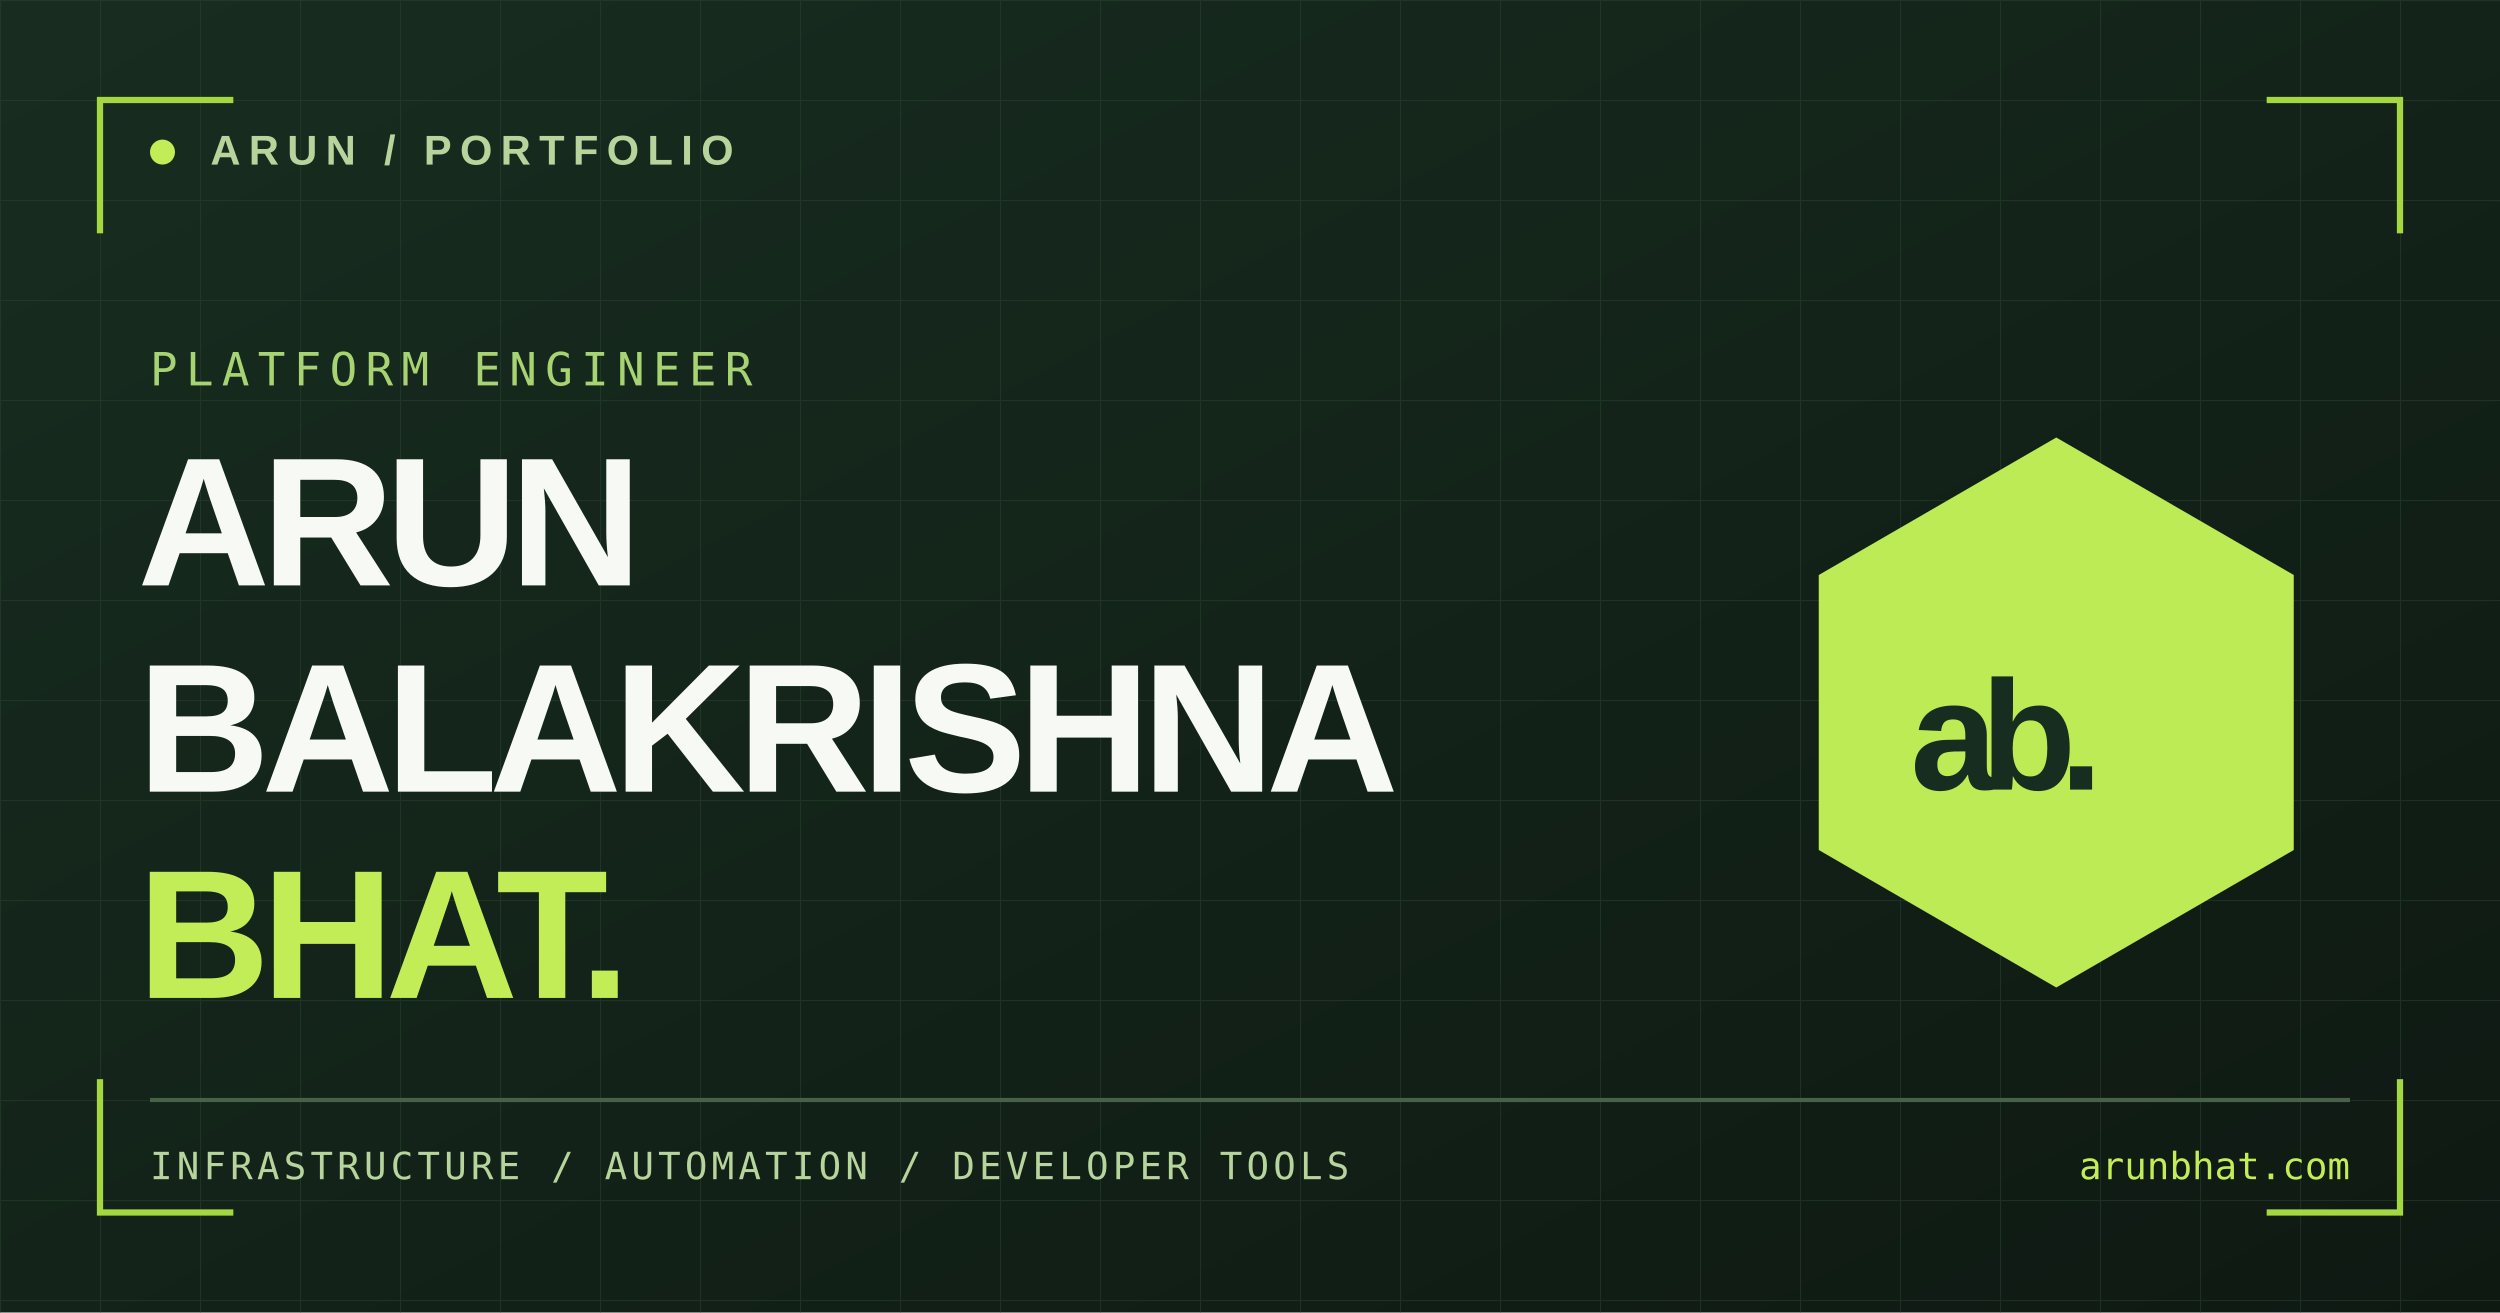
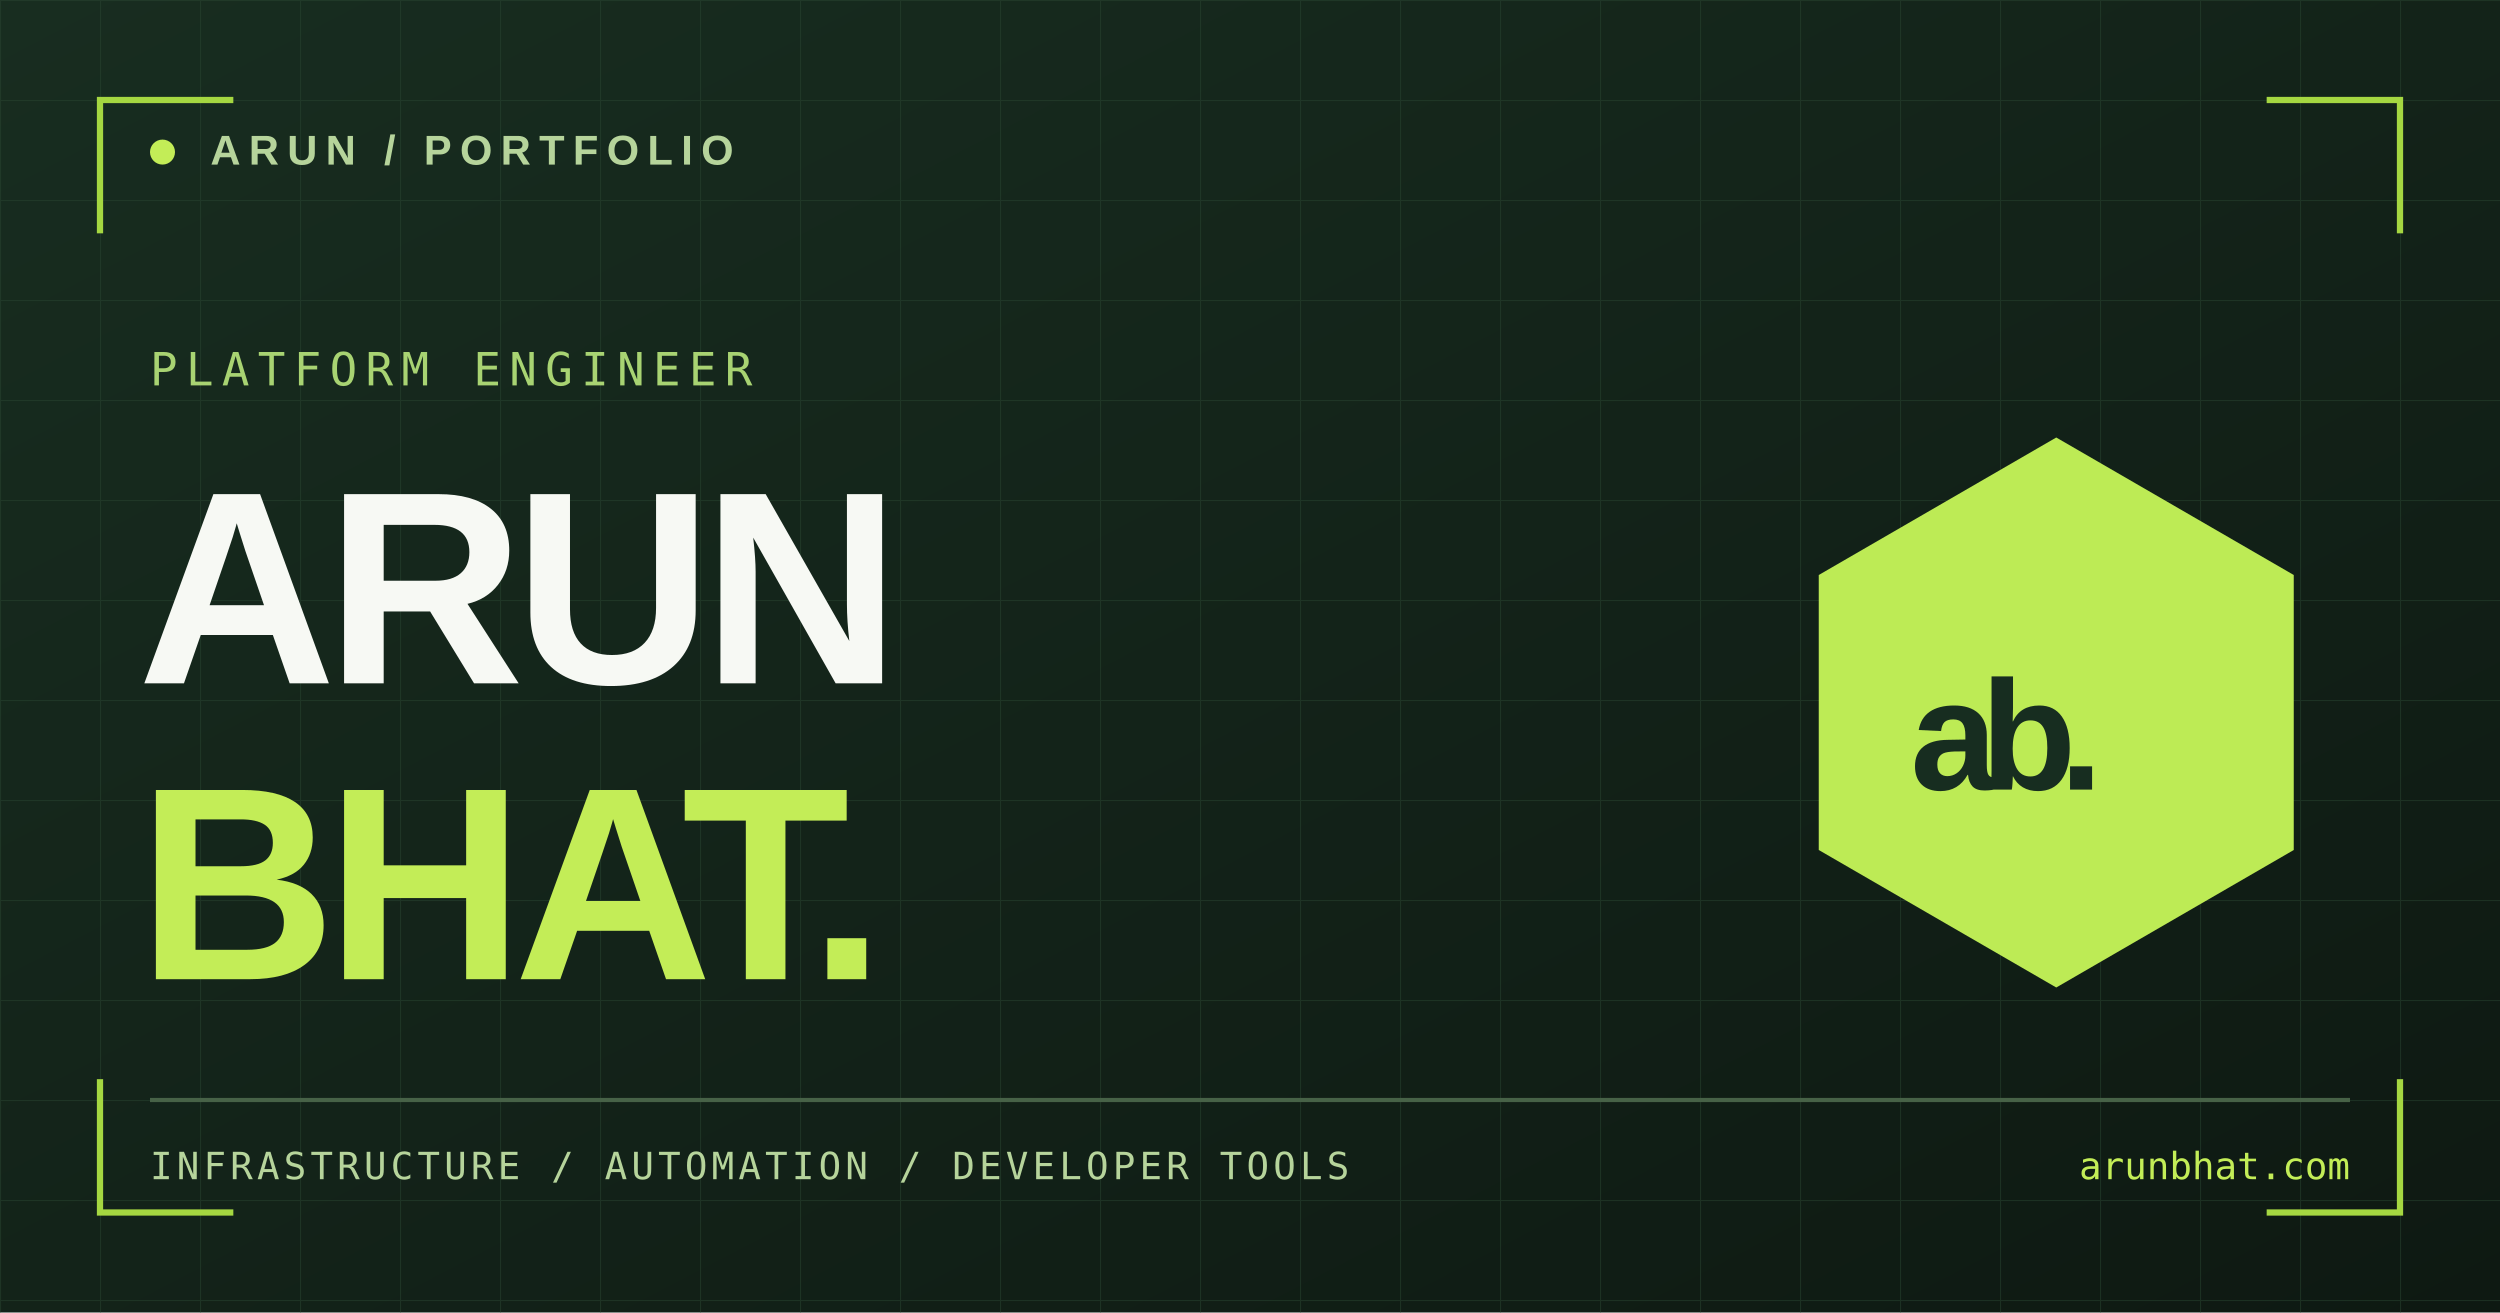
<svg xmlns="http://www.w3.org/2000/svg" width="1200" height="630" viewBox="0 0 1200 630">
  <defs>
    <pattern id="grid" width="48" height="48" patternUnits="userSpaceOnUse">
      <path d="M48 0H0V48" fill="none" stroke="#2a4631" stroke-width="1" />
    </pattern>
    <linearGradient id="fade" x1="0" x2="1" y1="0" y2="1">
      <stop stop-color="#182d20" />
      <stop offset="1" stop-color="#0e1912" />
    </linearGradient>
  </defs>
  <rect width="1200" height="630" fill="url(#fade)" />
  <rect width="1200" height="630" fill="url(#grid)" opacity=".5" />
  <path d="M48 112V48h64M1088 48h64v64M48 518v64h64M1088 582h64v-64" fill="none" stroke="#a5d741" stroke-width="3" />
  <rect x="72" y="67" width="12" height="12" rx="6" fill="#c3ed57" />
  <text x="101" y="79" fill="#b6d49b" font-family="Arial,Helvetica,sans-serif" font-size="20" font-weight="700" letter-spacing="4">ARUN / PORTFOLIO</text>
  <text x="72" y="185" fill="#a8d372" font-family="Consolas,monospace" font-size="22" letter-spacing="4">PLATFORM ENGINEER</text>
-   <text x="66" y="281" fill="#f7f9f4" font-family="Arial,Helvetica,sans-serif" font-size="88" font-weight="800" letter-spacing="-4">ARUN</text>
-   <text x="66" y="380" fill="#f7f9f4" font-family="Arial,Helvetica,sans-serif" font-size="88" font-weight="800" letter-spacing="-4">BALAKRISHNA</text>
-   <text x="66" y="479" fill="#c3ed57" font-family="Arial,Helvetica,sans-serif" font-size="88" font-weight="800" letter-spacing="-4">BHAT.</text>
+   <text x="66" y="328" fill="#f7f9f4" font-family="Arial,Helvetica,sans-serif" font-size="132" font-weight="800" letter-spacing="-5">ARUN</text>
+   <text x="66" y="470" fill="#c3ed57" font-family="Arial,Helvetica,sans-serif" font-size="132" font-weight="800" letter-spacing="-5">BHAT.</text>
  <path d="M987 210l114 66v132l-114 66-114-66V276z" fill="#bdeb55" />
  <text x="917" y="379" fill="#172d20" font-family="Arial,Helvetica,sans-serif" font-size="75" font-weight="800" letter-spacing="-8">ab.</text>
  <path d="M72 528h1056" stroke="#476247" stroke-width="2" />
  <text x="72" y="566" fill="#b6d49b" font-family="Consolas,monospace" font-size="18" letter-spacing="2">INFRASTRUCTURE  /  AUTOMATION  /  DEVELOPER TOOLS</text>
  <text x="1128" y="566" fill="#c3ed57" font-family="Consolas,monospace" font-size="18" text-anchor="end">arunbhat.com</text>
</svg>
